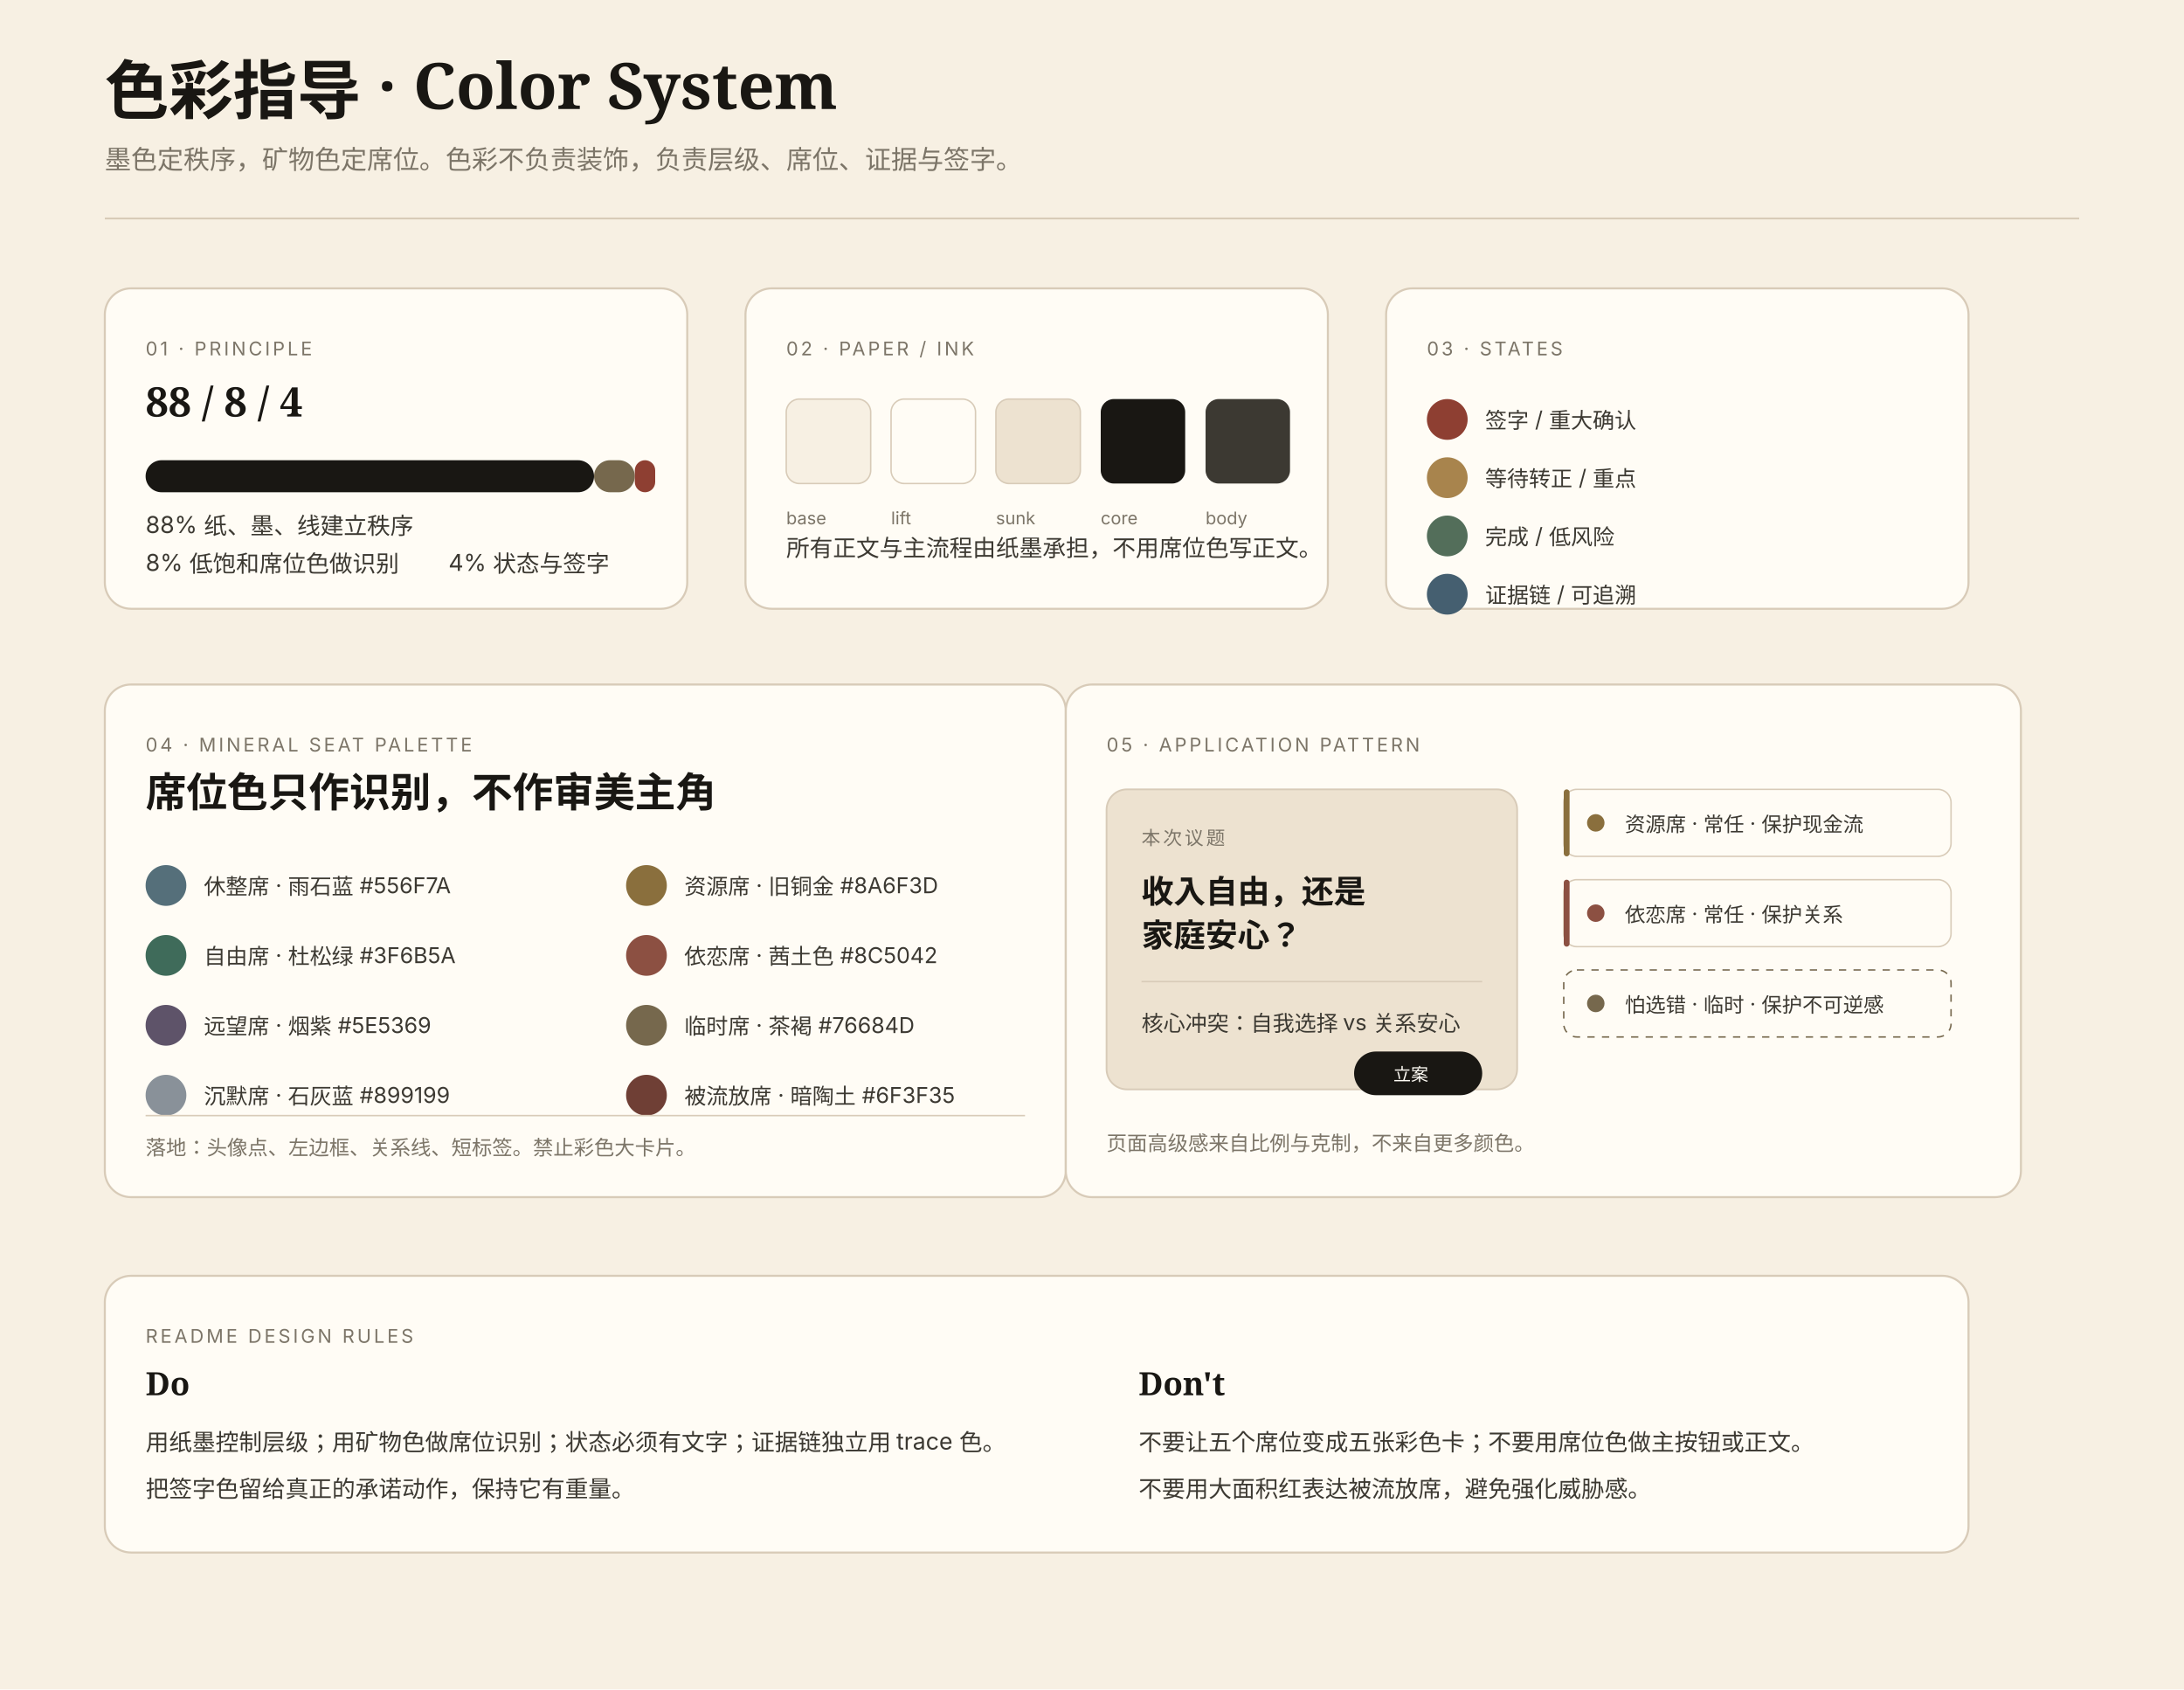
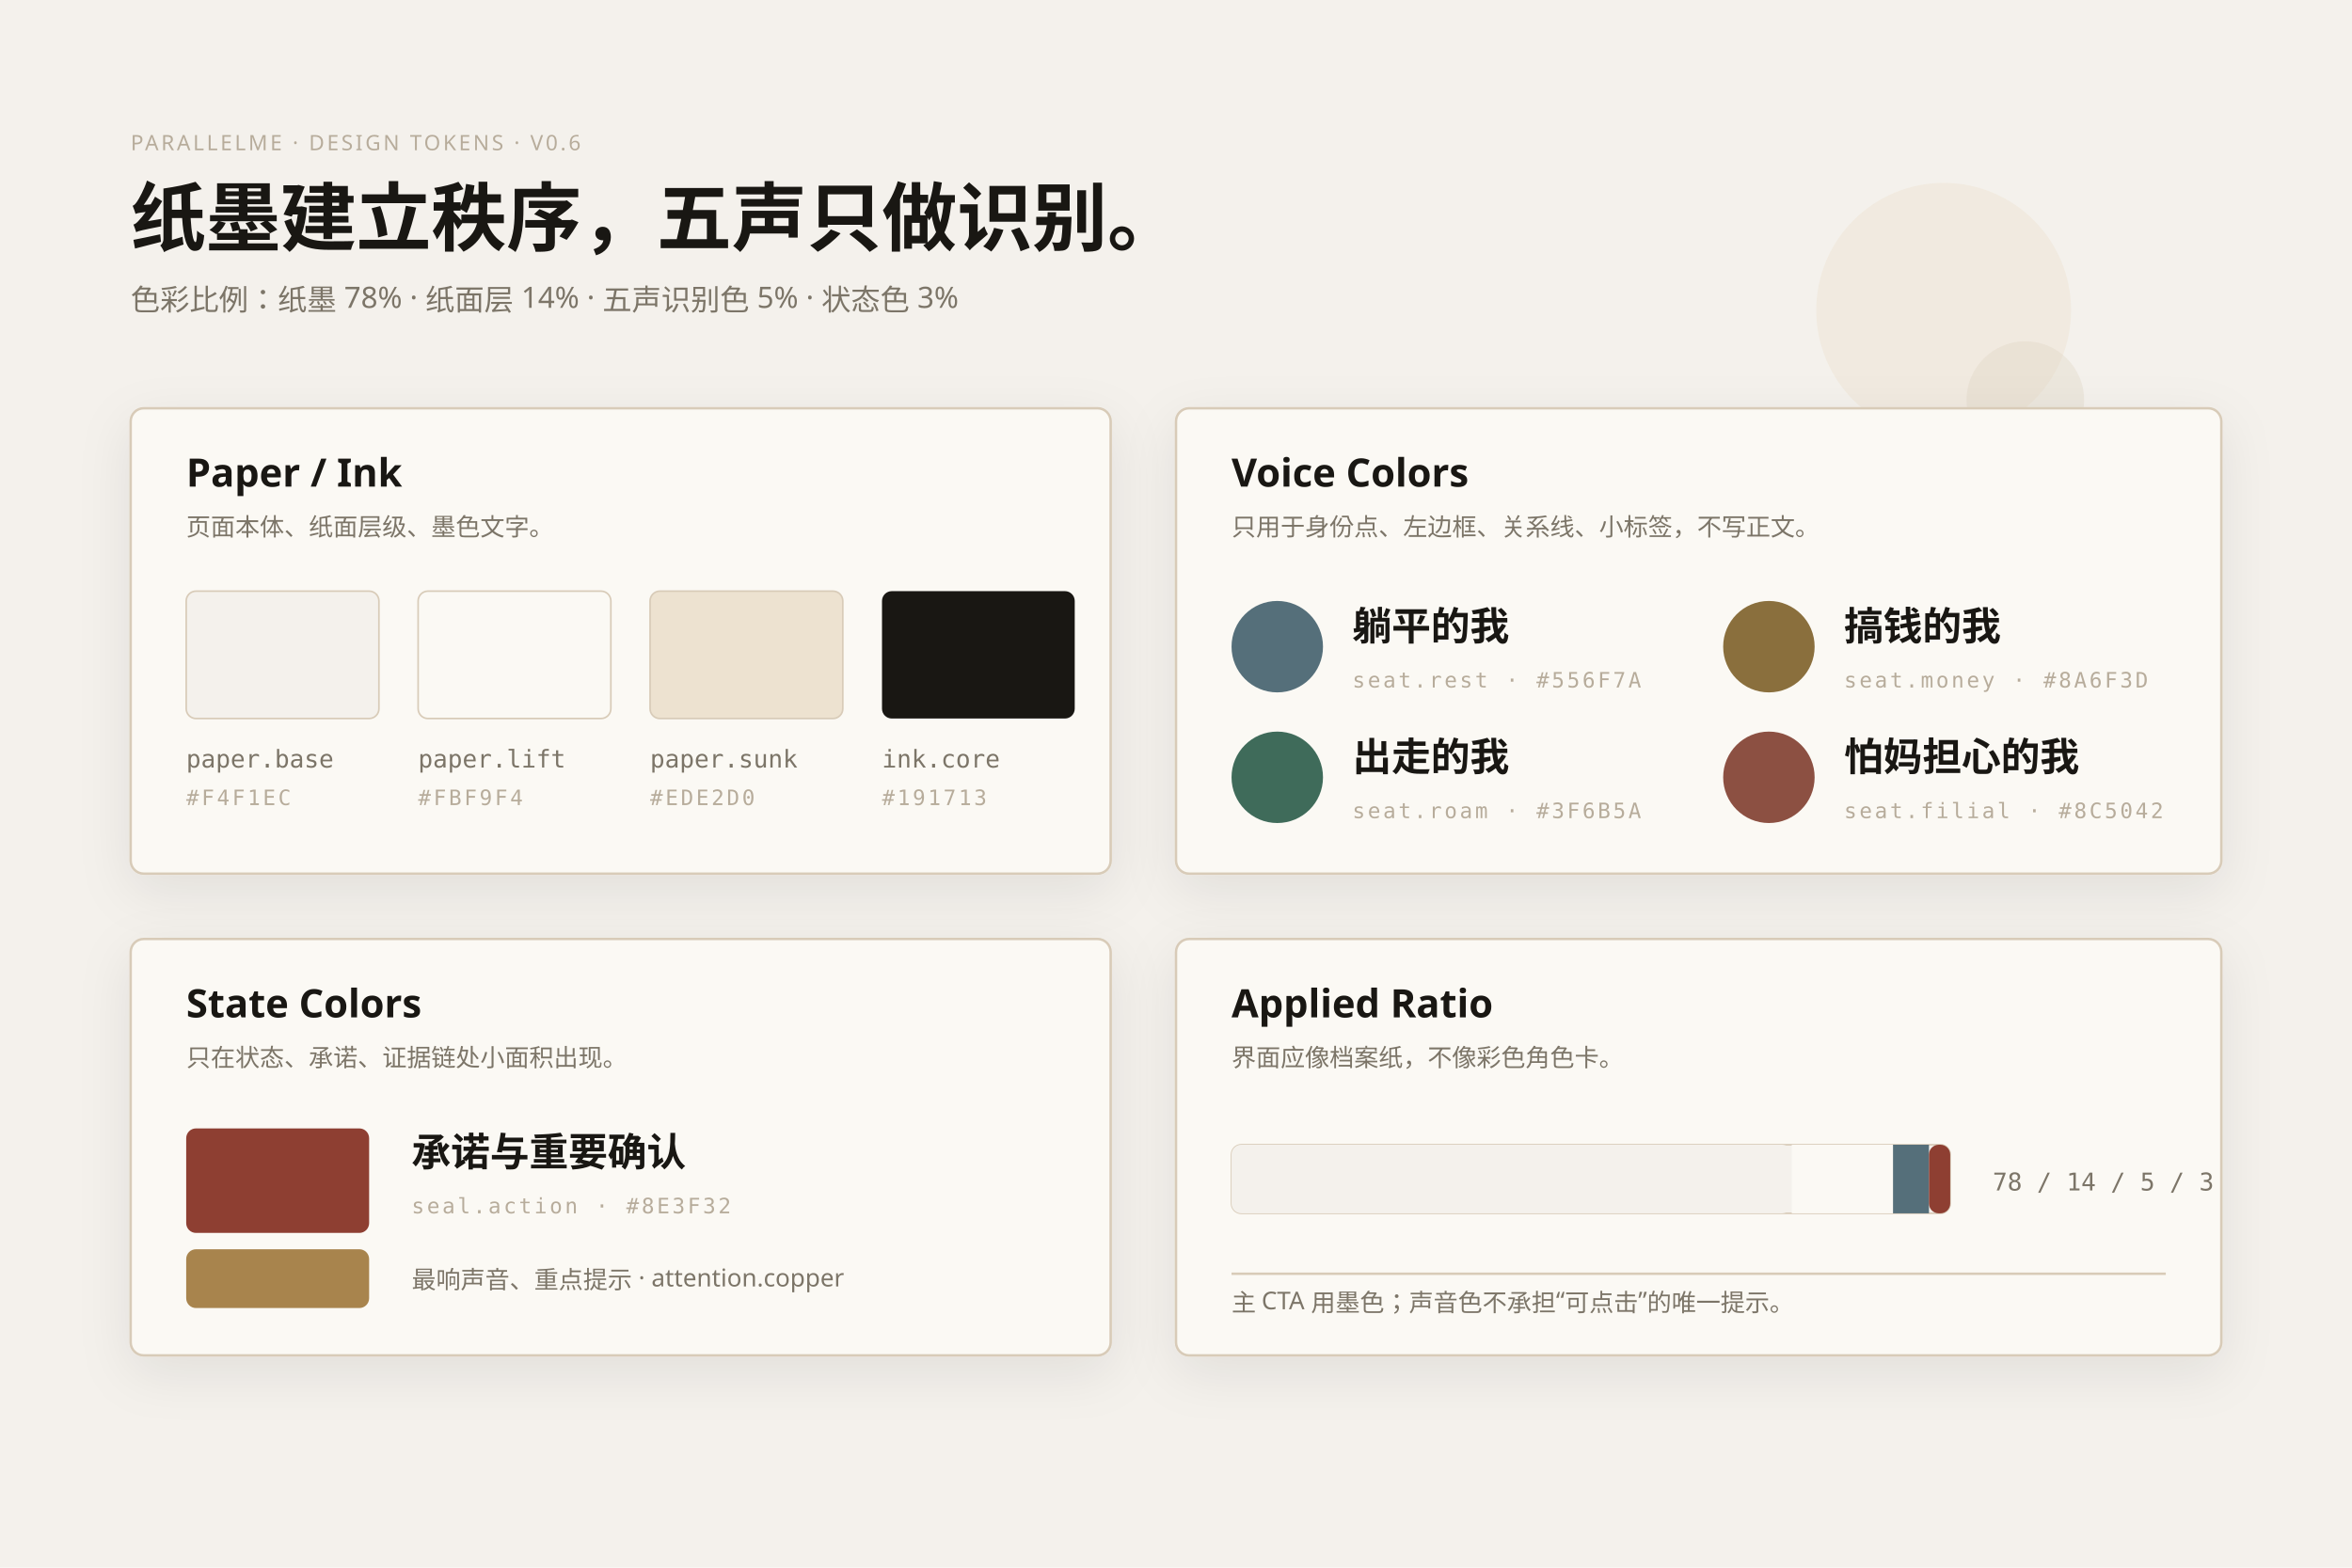
- <svg xmlns="http://www.w3.org/2000/svg" width="1200" height="928" viewBox="0 0 1500 1160">
+ <svg xmlns="http://www.w3.org/2000/svg" width="1440" height="960" viewBox="0 0 1440 960" role="img" aria-labelledby="title desc">
  <defs>
-     <filter id="grain">
-       <feTurbulence type="fractalNoise" baseFrequency="0.72" numOctaves="2" stitchTiles="stitch" />
-       <feColorMatrix values="0 0 0 0 0.055  0 0 0 0 0.043  0 0 0 0 0.025  0 0 0 0.035 0" />
+     <filter id="shadow" x="-20%" y="-20%" width="140%" height="140%">
+       <feDropShadow dx="0" dy="10" stdDeviation="16" flood-color="#191713" flood-opacity="0.08" />
    </filter>
    <style>
-       .bg{fill:#F7F0E3}.paper{fill:#FFFCF5;stroke:#D8CBB8;stroke-width:1.4}.sunk{fill:#EDE2D0;stroke:#D8CBB8;stroke-width:1.2}
-       .ink{fill:#191713}.body{fill:#3C3932}.mute{fill:#7C7568}.faint{fill:#B7AC9B}
-       .rule{stroke:#D8CBB8;stroke-width:1.3}.thin{stroke:#D8CBB8;stroke-width:1}
-       .title{font-family:"Songti SC","Source Han Serif SC",serif;font-weight:700}.sans{font-family:"PingFang SC",-apple-system,BlinkMacSystemFont,sans-serif}
-       .label{font-size:13px;letter-spacing:1.8px}.bodyText{font-size:18px}.h1{font-size:44px}.h2{font-size:28px}.h3{font-size:22px}
-       .rest{fill:#556F7A}.money{fill:#8A6F3D}.free{fill:#3F6B5A}.attach{fill:#8C5042}.time{fill:#5E5369}.temp{fill:#76684D}.silent{fill:#899199}.exile{fill:#6F3F35}
-       .seal{fill:#8E3F32}.gold{fill:#A8844D}.safe{fill:#536E5A}.trace{fill:#455F70}
+       .sans { font-family: Geist, "PingFang SC", "Noto Sans SC", sans-serif; }
+       .serif { font-family: "Source Han Serif SC", "Noto Serif SC", "Songti SC", serif; }
+       .mono { font-family: "Geist Mono", "SF Mono", monospace; }
+       .label { fill: #7C7568; font-size: 18px; }
+       .small { fill: #7C7568; font-size: 15px; }
+       .tiny { fill: #B7AC9B; font-size: 13px; letter-spacing: 0.12em; }
+       .title { fill: #191713; font-size: 46px; font-weight: 650; }
+       .section { fill: #191713; font-size: 24px; font-weight: 620; }
+       .card { fill: #FBF9F4; stroke: #D8CBB8; stroke-width: 1.5; }
+       .line { stroke: #D8CBB8; stroke-width: 1.5; }
    </style>
  </defs>
-   <rect width="1500" height="1160" class="bg" />
-   <rect width="1500" height="1160" fill="url(#grain)" opacity=".55" />
-   <text x="72" y="78" class="title ink h1">色彩指导 · Color System</text>
-   <text x="72" y="116" class="sans mute bodyText">墨色定秩序，矿物色定席位。色彩不负责装饰，负责层级、席位、证据与签字。</text>
-   <line x1="72" y1="150" x2="1428" y2="150" class="rule" />
-   <g transform="translate(72 198)">
-     <rect width="400" height="220" rx="18" class="paper" />
-     <text x="28" y="46" class="sans mute label">01 · PRINCIPLE</text>
-     <text x="28" y="88" class="title ink h2">88 / 8 / 4</text>
-     <rect x="28" y="118" width="308" height="22" rx="11" fill="#191713" />
-     <rect x="336" y="118" width="28" height="22" rx="11" fill="#76684D" />
-     <rect x="364" y="118" width="14" height="22" rx="7" fill="#8E3F32" />
-     <text x="28" y="168" class="sans body" font-size="16">88% 纸、墨、线建立秩序</text>
-     <text x="28" y="194" class="sans body" font-size="16">8% 低饱和席位色做识别</text>
-     <text x="236" y="194" class="sans body" font-size="16">4% 状态与签字</text>
-   </g>
-   <g transform="translate(512 198)">
-     <rect width="400" height="220" rx="18" class="paper" />
-     <text x="28" y="46" class="sans mute label">02 · PAPER / INK</text>
-     <g transform="translate(28 76)">
-       <rect width="58" height="58" rx="9" fill="#F7F0E3" stroke="#D8CBB8" />
-       <rect x="72" width="58" height="58" rx="9" fill="#FFFCF5" stroke="#D8CBB8" />
-       <rect x="144" width="58" height="58" rx="9" fill="#EDE2D0" stroke="#D8CBB8" />
-       <rect x="216" width="58" height="58" rx="9" fill="#191713" />
-       <rect x="288" width="58" height="58" rx="9" fill="#3C3932" />
-       <text x="0" y="86" class="sans mute" font-size="12">base</text>
-       <text x="72" y="86" class="sans mute" font-size="12">lift</text>
-       <text x="144" y="86" class="sans mute" font-size="12">sunk</text>
-       <text x="216" y="86" class="sans mute" font-size="12">core</text>
-       <text x="288" y="86" class="sans mute" font-size="12">body</text>
+   <rect width="1440" height="960" fill="#F4F1EC" />
+   <circle cx="1190" cy="190" r="78" fill="#EDE2D0" opacity="0.45" />
+   <circle cx="1240" cy="245" r="36" fill="#D8CBB8" opacity="0.28" />
+   <text x="80" y="92" class="tiny sans">PARALLELME · DESIGN TOKENS · V0.6</text>
+   <text x="80" y="150" class="title serif">纸墨建立秩序，五声只做识别。</text>
+   <text x="80" y="190" class="label sans">色彩比例：纸墨 78% · 纸面层 14% · 五声识别色 5% · 状态色 3%</text>
+   <g transform="translate(80 250)">
+     <rect class="card" width="600" height="285" rx="8" filter="url(#shadow)" />
+     <text x="34" y="48" class="section sans">Paper / Ink</text>
+     <text x="34" y="78" class="small sans">页面本体、纸面层级、墨色文字。</text>
+     <g transform="translate(34 112)">
+       <rect width="118" height="78" rx="6" fill="#F4F1EC" stroke="#D8CBB8" />
+       <text x="0" y="108" class="mono small">paper.base</text>
+       <text x="0" y="131" class="mono tiny">#F4F1EC</text>
    </g>
-     <text x="28" y="184" class="sans body" font-size="16">所有正文与主流程由纸墨承担，不用席位色写正文。</text>
-   </g>
-   <g transform="translate(952 198)">
-     <rect width="400" height="220" rx="18" class="paper" />
-     <text x="28" y="46" class="sans mute label">03 · STATES</text>
-     <g transform="translate(28 76)">
-       <circle cx="14" cy="14" r="14" class="seal" />
-       <text x="40" y="20" class="sans body" font-size="15">签字 / 重大确认</text>
-       <circle cx="14" cy="54" r="14" class="gold" />
-       <text x="40" y="60" class="sans body" font-size="15">等待转正 / 重点</text>
-       <circle cx="14" cy="94" r="14" class="safe" />
-       <text x="40" y="100" class="sans body" font-size="15">完成 / 低风险</text>
-       <circle cx="14" cy="134" r="14" class="trace" />
-       <text x="40" y="140" class="sans body" font-size="15">证据链 / 可追溯</text>
+     <g transform="translate(176 112)">
+       <rect width="118" height="78" rx="6" fill="#FBF9F4" stroke="#D8CBB8" />
+       <text x="0" y="108" class="mono small">paper.lift</text>
+       <text x="0" y="131" class="mono tiny">#FBF9F4</text>
+     </g>
+     <g transform="translate(318 112)">
+       <rect width="118" height="78" rx="6" fill="#EDE2D0" stroke="#D8CBB8" />
+       <text x="0" y="108" class="mono small">paper.sunk</text>
+       <text x="0" y="131" class="mono tiny">#EDE2D0</text>
+     </g>
+     <g transform="translate(460 112)">
+       <rect width="118" height="78" rx="6" fill="#191713" />
+       <text x="0" y="108" class="mono small">ink.core</text>
+       <text x="0" y="131" class="mono tiny">#191713</text>
    </g>
  </g>
-   <g transform="translate(72 470)">
-     <rect width="660" height="352" rx="18" class="paper" />
-     <text x="28" y="46" class="sans mute label">04 · MINERAL SEAT PALETTE</text>
-     <text x="28" y="84" class="title ink h2">席位色只作识别，不作审美主角</text>
-     <g transform="translate(28 124)">
-       <g transform="translate(0 0)">
-         <circle cx="14" cy="14" r="14" class="rest" />
-         <text x="40" y="20" class="sans body" font-size="15">休整席 · 雨石蓝 #556F7A</text>
-       </g>
-       <g transform="translate(330 0)">
-         <circle cx="14" cy="14" r="14" class="money" />
-         <text x="40" y="20" class="sans body" font-size="15">资源席 · 旧铜金 #8A6F3D</text>
-       </g>
-       <g transform="translate(0 48)">
-         <circle cx="14" cy="14" r="14" class="free" />
-         <text x="40" y="20" class="sans body" font-size="15">自由席 · 杜松绿 #3F6B5A</text>
-       </g>
-       <g transform="translate(330 48)">
-         <circle cx="14" cy="14" r="14" class="attach" />
-         <text x="40" y="20" class="sans body" font-size="15">依恋席 · 茜土色 #8C5042</text>
-       </g>
-       <g transform="translate(0 96)">
-         <circle cx="14" cy="14" r="14" class="time" />
-         <text x="40" y="20" class="sans body" font-size="15">远望席 · 烟紫 #5E5369</text>
-       </g>
-       <g transform="translate(330 96)">
-         <circle cx="14" cy="14" r="14" class="temp" />
-         <text x="40" y="20" class="sans body" font-size="15">临时席 · 茶褐 #76684D</text>
-       </g>
-       <g transform="translate(0 144)">
-         <circle cx="14" cy="14" r="14" class="silent" />
-         <text x="40" y="20" class="sans body" font-size="15">沉默席 · 石灰蓝 #899199</text>
-       </g>
-       <g transform="translate(330 144)">
-         <circle cx="14" cy="14" r="14" class="exile" />
-         <text x="40" y="20" class="sans body" font-size="15">被流放席 · 暗陶土 #6F3F35</text>
-       </g>
+   <g transform="translate(720 250)">
+     <rect class="card" width="640" height="285" rx="8" filter="url(#shadow)" />
+     <text x="34" y="48" class="section sans">Voice Colors</text>
+     <text x="34" y="78" class="small sans">只用于身份点、左边框、关系线、小标签，不写正文。</text>
+     <g transform="translate(34 118)">
+       <circle cx="28" cy="28" r="28" fill="#556F7A" />
+       <text x="74" y="24" class="serif section">躺平的我</text>
+       <text x="74" y="53" class="mono tiny">seat.rest · #556F7A</text>
    </g>
-     <line x1="28" y1="296" x2="632" y2="296" class="thin" />
-     <text x="28" y="323" class="sans mute" font-size="14">落地：头像点、左边框、关系线、短标签。禁止彩色大卡片。</text>
-   </g>
-   <g transform="translate(732 470)">
-     <rect width="656" height="352" rx="18" class="paper" />
-     <text x="28" y="46" class="sans mute label">05 · APPLICATION PATTERN</text>
-     <rect x="28" y="72" width="282" height="206" rx="14" class="sunk" />
-     <text x="52" y="110" class="sans mute label">本次议题</text>
-     <text x="52" y="150" class="title ink h3">收入自由，还是</text>
-     <text x="52" y="180" class="title ink h3">家庭安心？</text>
-     <line x1="52" y1="204" x2="286" y2="204" class="thin" />
-     <text x="52" y="238" class="sans body" font-size="15">核心冲突：自我选择 vs 关系安心</text>
-     <rect x="198" y="252" width="88" height="30" rx="15" fill="#191713" />
-     <text x="225" y="272" class="sans" font-size="12" fill="#FFFCF5">立案</text>
-     <g transform="translate(342 72)">
-       <rect width="266" height="46" rx="9" fill="#FFFCF5" stroke="#D8CBB8" />
-       <rect width="4" height="46" rx="2" fill="#8A6F3D" />
-       <circle cx="22" cy="23" r="6" class="money" />
-       <text x="42" y="29" class="sans body" font-size="14">资源席 · 常任 · 保护现金流</text>
-       <rect y="62" width="266" height="46" rx="9" fill="#FFFCF5" stroke="#D8CBB8" />
-       <rect y="62" width="4" height="46" rx="2" fill="#8C5042" />
-       <circle cx="22" cy="85" r="6" class="attach" />
-       <text x="42" y="91" class="sans body" font-size="14">依恋席 · 常任 · 保护关系</text>
-       <rect y="124" width="266" height="46" rx="9" fill="#FFFCF5" stroke="#76684D" stroke-dasharray="5 5" />
-       <circle cx="22" cy="147" r="6" class="temp" />
-       <text x="42" y="153" class="sans body" font-size="14">怕选错 · 临时 · 保护不可逆感</text>
+     <g transform="translate(335 118)">
+       <circle cx="28" cy="28" r="28" fill="#8A6F3D" />
+       <text x="74" y="24" class="serif section">搞钱的我</text>
+       <text x="74" y="53" class="mono tiny">seat.money · #8A6F3D</text>
    </g>
-     <text x="28" y="320" class="sans mute" font-size="14">页面高级感来自比例与克制，不来自更多颜色。</text>
-   </g>
-   <g transform="translate(72 876)">
-     <rect width="1280" height="190" rx="18" class="paper" />
-     <text x="28" y="46" class="sans mute label">README DESIGN RULES</text>
-     <g transform="translate(28 82)">
-       <text x="0" y="0" class="title ink h3">Do</text>
-       <text x="0" y="38" class="sans body" font-size="16">用纸墨控制层级；用矿物色做席位识别；状态必须有文字；证据链独立用 trace 色。</text>
-       <text x="0" y="70" class="sans body" font-size="16">把签字色留给真正的承诺动作，保持它有重量。</text>
+     <g transform="translate(34 198)">
+       <circle cx="28" cy="28" r="28" fill="#3F6B5A" />
+       <text x="74" y="24" class="serif section">出走的我</text>
+       <text x="74" y="53" class="mono tiny">seat.roam · #3F6B5A</text>
    </g>
-     <g transform="translate(710 82)">
-       <text x="0" y="0" class="title ink h3">Don't</text>
-       <text x="0" y="38" class="sans body" font-size="16">不要让五个席位变成五张彩色卡；不要用席位色做主按钮或正文。</text>
-       <text x="0" y="70" class="sans body" font-size="16">不要用大面积红表达被流放席，避免强化威胁感。</text>
+     <g transform="translate(335 198)">
+       <circle cx="28" cy="28" r="28" fill="#8C5042" />
+       <text x="74" y="24" class="serif section">怕妈担心的我</text>
+       <text x="74" y="53" class="mono tiny">seat.filial · #8C5042</text>
    </g>
  </g>
+   <g transform="translate(80 575)">
+     <rect class="card" width="600" height="255" rx="8" filter="url(#shadow)" />
+     <text x="34" y="48" class="section sans">State Colors</text>
+     <text x="34" y="78" class="small sans">只在状态、承诺、证据链处小面积出现。</text>
+     <g transform="translate(34 116)">
+       <rect width="112" height="64" rx="6" fill="#8E3F32" />
+       <text x="138" y="23" class="serif section">承诺与重要确认</text>
+       <text x="138" y="52" class="mono tiny">seal.action · #8E3F32</text>
+     </g>
+     <g transform="translate(34 190)">
+       <rect width="112" height="36" rx="6" fill="#A8844D" />
+       <text x="138" y="24" class="small sans">最响声音、重点提示 · attention.copper</text>
+     </g>
+   </g>
+   <g transform="translate(720 575)">
+     <rect class="card" width="640" height="255" rx="8" filter="url(#shadow)" />
+     <text x="34" y="48" class="section sans">Applied Ratio</text>
+     <text x="34" y="78" class="small sans">界面应像档案纸，不像彩色角色卡。</text>
+     <rect x="34" y="126" width="440" height="42" rx="6" fill="#F4F1EC" stroke="#D8CBB8" />
+     <rect x="34" y="126" width="343" height="42" rx="6" fill="#F4F1EC" />
+     <rect x="377" y="126" width="62" height="42" fill="#FBF9F4" />
+     <rect x="439" y="126" width="22" height="42" fill="#556F7A" />
+     <rect x="461" y="126" width="13" height="42" rx="6" fill="#8E3F32" />
+     <text x="500" y="154" class="mono small">78 / 14 / 5 / 3</text>
+     <line x1="34" y1="205" x2="606" y2="205" class="line" />
+     <text x="34" y="228" class="small sans">主 CTA 用墨色；声音色不承担“可点击”的唯一提示。</text>
+   </g>
</svg>
